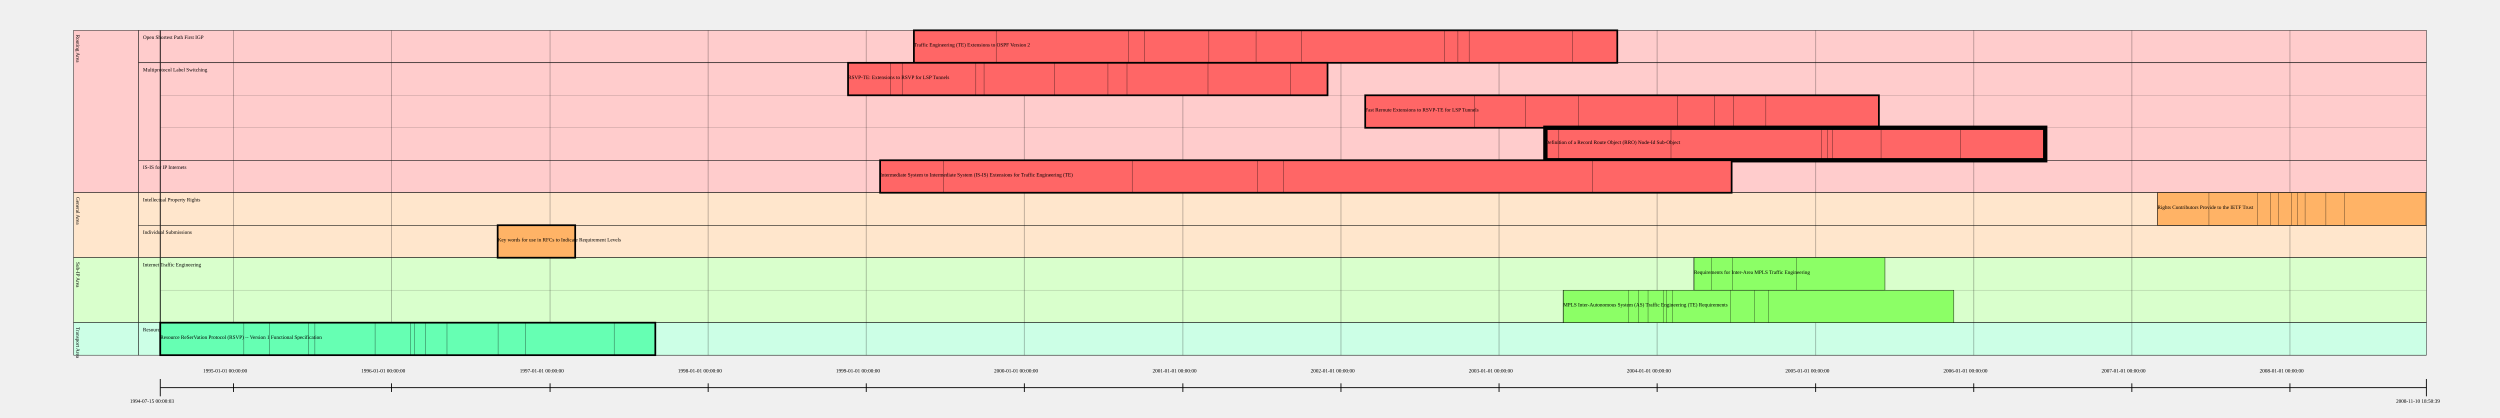
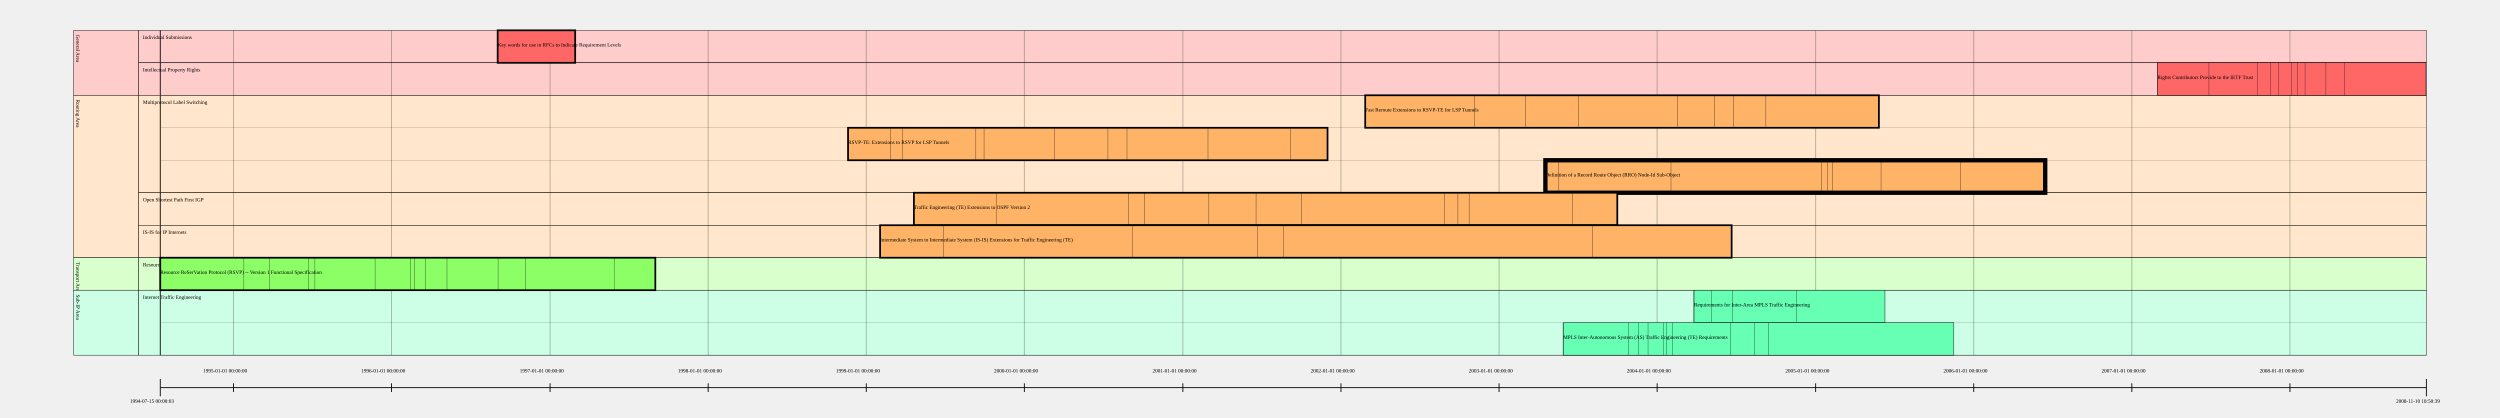
<svg xmlns="http://www.w3.org/2000/svg" baseProfile="full" height="965" version="1.1" width="5772">
  <defs />
-   <style type="text/css">.tooltip{width:30px; text-align:justify; word-break:break-all; white-space: normal;} .tooltip_bg{fill: white; opacity: 0.85</style>
-   <rect fill="#ffcccc" height="375" stroke="#000000" width="150" x="170" y="70" />
-   <text lengthAdjust="spacing" textLength="[150]" writing-mode="tb" x="180" y="80">Routing Area</text>
-   <rect fill="#ffe6cc" height="150" stroke="#000000" width="150" x="170" y="445" />
-   <text lengthAdjust="spacing" textLength="[150]" writing-mode="tb" x="180" y="455">General Area</text>
-   <rect fill="#d9ffcc" height="150" stroke="#000000" width="150" x="170" y="595" />
-   <text lengthAdjust="spacing" textLength="[150]" writing-mode="tb" x="180" y="605">Sub-IP Area</text>
-   <rect fill="#ccffe6" height="75" stroke="#000000" width="150" x="170" y="745" />
-   <text lengthAdjust="spacing" textLength="[150]" writing-mode="tb" x="180" y="755">Transport Area</text>
+   <style type="text/css">.tooltip{width:30px; text-align:justify; word-break:break-all; white-space:pre-wrap}.tooltip_bg{fill: white; opacity: 0.85}</style>
+   <rect fill="#ffcccc" height="150" stroke="#000000" width="150" x="170" y="70" />
+   <text lengthAdjust="spacing" textLength="150" writing-mode="tb" x="180" y="80">General Area</text>
+   <rect fill="#ffe6cc" height="375" stroke="#000000" width="150" x="170" y="220" />
+   <text lengthAdjust="spacing" textLength="150" writing-mode="tb" x="180" y="230">Routing Area</text>
+   <rect fill="#d9ffcc" height="75" stroke="#000000" width="150" x="170" y="595" />
+   <text lengthAdjust="spacing" textLength="150" writing-mode="tb" x="180" y="605">Transport Area</text>
+   <rect fill="#ccffe6" height="150" stroke="#000000" width="150" x="170" y="670" />
+   <text lengthAdjust="spacing" textLength="150" writing-mode="tb" x="180" y="680">Sub-IP Area</text>
  <rect fill="#ffcccc" height="75" stroke="#000000" width="5282" x="320" y="70" />
-   <text lengthAdjust="spacing" textLength="[150]" x="330" y="90">Open Shortest Path First IGP</text>
+   <text lengthAdjust="spacing" textLength="150" x="330" y="90">Individual Submissions</text>
  <line stroke="#000000" stroke-width="2" x1="370" x2="370" y1="70" y2="145" />
-   <rect fill="#ffcccc" height="225" stroke="#000000" width="5282" x="320" y="145" />
-   <text lengthAdjust="spacing" textLength="[150]" x="330" y="165">Multiprotocol Label Switching</text>
-   <line stroke="#000000" stroke-width="2" x1="370" x2="370" y1="145" y2="370" />
-   <rect fill="#ffcccc" height="75" stroke="#000000" width="5282" x="320" y="370" />
-   <text lengthAdjust="spacing" textLength="[150]" x="330" y="390">IS-IS for IP Internets</text>
-   <line stroke="#000000" stroke-width="2" x1="370" x2="370" y1="370" y2="445" />
+   <rect fill="#ffcccc" height="75" stroke="#000000" width="5282" x="320" y="145" />
+   <text lengthAdjust="spacing" textLength="150" x="330" y="165">Intellectual Property Rights</text>
+   <line stroke="#000000" stroke-width="2" x1="370" x2="370" y1="145" y2="220" />
+   <rect fill="#ffe6cc" height="225" stroke="#000000" width="5282" x="320" y="220" />
+   <text lengthAdjust="spacing" textLength="150" x="330" y="240">Multiprotocol Label Switching</text>
+   <line stroke="#000000" stroke-width="2" x1="370" x2="370" y1="220" y2="445" />
  <rect fill="#ffe6cc" height="75" stroke="#000000" width="5282" x="320" y="445" />
-   <text lengthAdjust="spacing" textLength="[150]" x="330" y="465">Intellectual Property Rights</text>
+   <text lengthAdjust="spacing" textLength="150" x="330" y="465">Open Shortest Path First IGP</text>
  <line stroke="#000000" stroke-width="2" x1="370" x2="370" y1="445" y2="520" />
  <rect fill="#ffe6cc" height="75" stroke="#000000" width="5282" x="320" y="520" />
-   <text lengthAdjust="spacing" textLength="[150]" x="330" y="540">Individual Submissions</text>
+   <text lengthAdjust="spacing" textLength="150" x="330" y="540">IS-IS for IP Internets</text>
  <line stroke="#000000" stroke-width="2" x1="370" x2="370" y1="520" y2="595" />
-   <rect fill="#d9ffcc" height="150" stroke="#000000" width="5282" x="320" y="595" />
-   <text lengthAdjust="spacing" textLength="[150]" x="330" y="615">Internet Traffic Engineering</text>
-   <line stroke="#000000" stroke-width="2" x1="370" x2="370" y1="595" y2="745" />
-   <rect fill="#ccffe6" height="75" stroke="#000000" width="5282" x="320" y="745" />
-   <text lengthAdjust="spacing" textLength="[150]" x="330" y="765">Resource Reservation Setup Protocol</text>
-   <line stroke="#000000" stroke-width="2" x1="370" x2="370" y1="745" y2="820" />
+   <rect fill="#d9ffcc" height="75" stroke="#000000" width="5282" x="320" y="595" />
+   <text lengthAdjust="spacing" textLength="150" x="330" y="615">Resource Reservation Setup Protocol</text>
+   <line stroke="#000000" stroke-width="2" x1="370" x2="370" y1="595" y2="670" />
+   <rect fill="#ccffe6" height="150" stroke="#000000" width="5282" x="320" y="670" />
+   <text lengthAdjust="spacing" textLength="150" x="330" y="690">Internet Traffic Engineering</text>
+   <line stroke="#000000" stroke-width="2" x1="370" x2="370" y1="670" y2="820" />
  <line stroke="#000000" stroke-width="2" x1="370" x2="5602" y1="895" y2="895" />
  <line stroke="#000000" stroke-width="2" x1="370" x2="370" y1="915" y2="875" />
  <line stroke="#000000" stroke-width="2" x1="5602" x2="5602" y1="915" y2="875" />
  <text x="300" y="930">1994-07-15 00:00:03</text>
  <text x="5532" y="930">2008-11-10 18:50:39</text>
  <line stroke="#111111" stroke-opacity="0.3" stroke-width="2" x1="539" x2="539" y1="820" y2="70" />
  <line stroke="#000000" stroke-width="2" x1="539" x2="539" y1="905" y2="885" />
  <text x="469" y="860">1995-01-01 00:00:00</text>
  <line stroke="#111111" stroke-opacity="0.3" stroke-width="2" x1="904" x2="904" y1="820" y2="70" />
  <line stroke="#000000" stroke-width="2" x1="904" x2="904" y1="905" y2="885" />
  <text x="834" y="860">1996-01-01 00:00:00</text>
  <line stroke="#111111" stroke-opacity="0.3" stroke-width="2" x1="1270" x2="1270" y1="820" y2="70" />
  <line stroke="#000000" stroke-width="2" x1="1270" x2="1270" y1="905" y2="885" />
  <text x="1200" y="860">1997-01-01 00:00:00</text>
  <line stroke="#111111" stroke-opacity="0.3" stroke-width="2" x1="1635" x2="1635" y1="820" y2="70" />
  <line stroke="#000000" stroke-width="2" x1="1635" x2="1635" y1="905" y2="885" />
  <text x="1565" y="860">1998-01-01 00:00:00</text>
  <line stroke="#111111" stroke-opacity="0.3" stroke-width="2" x1="2000" x2="2000" y1="820" y2="70" />
  <line stroke="#000000" stroke-width="2" x1="2000" x2="2000" y1="905" y2="885" />
  <text x="1930" y="860">1999-01-01 00:00:00</text>
  <line stroke="#111111" stroke-opacity="0.3" stroke-width="2" x1="2365" x2="2365" y1="820" y2="70" />
  <line stroke="#000000" stroke-width="2" x1="2365" x2="2365" y1="905" y2="885" />
  <text x="2295" y="860">2000-01-01 00:00:00</text>
  <line stroke="#111111" stroke-opacity="0.3" stroke-width="2" x1="2731" x2="2731" y1="820" y2="70" />
  <line stroke="#000000" stroke-width="2" x1="2731" x2="2731" y1="905" y2="885" />
  <text x="2661" y="860">2001-01-01 00:00:00</text>
  <line stroke="#111111" stroke-opacity="0.3" stroke-width="2" x1="3096" x2="3096" y1="820" y2="70" />
  <line stroke="#000000" stroke-width="2" x1="3096" x2="3096" y1="905" y2="885" />
  <text x="3026" y="860">2002-01-01 00:00:00</text>
  <line stroke="#111111" stroke-opacity="0.3" stroke-width="2" x1="3461" x2="3461" y1="820" y2="70" />
  <line stroke="#000000" stroke-width="2" x1="3461" x2="3461" y1="905" y2="885" />
  <text x="3391" y="860">2003-01-01 00:00:00</text>
  <line stroke="#111111" stroke-opacity="0.3" stroke-width="2" x1="3826" x2="3826" y1="820" y2="70" />
  <line stroke="#000000" stroke-width="2" x1="3826" x2="3826" y1="905" y2="885" />
  <text x="3756" y="860">2004-01-01 00:00:00</text>
  <line stroke="#111111" stroke-opacity="0.3" stroke-width="2" x1="4192" x2="4192" y1="820" y2="70" />
  <line stroke="#000000" stroke-width="2" x1="4192" x2="4192" y1="905" y2="885" />
  <text x="4122" y="860">2005-01-01 00:00:00</text>
  <line stroke="#111111" stroke-opacity="0.3" stroke-width="2" x1="4557" x2="4557" y1="820" y2="70" />
  <line stroke="#000000" stroke-width="2" x1="4557" x2="4557" y1="905" y2="885" />
  <text x="4487" y="860">2006-01-01 00:00:00</text>
  <line stroke="#111111" stroke-opacity="0.3" stroke-width="2" x1="4922" x2="4922" y1="820" y2="70" />
  <line stroke="#000000" stroke-width="2" x1="4922" x2="4922" y1="905" y2="885" />
  <text x="4852" y="860">2007-01-01 00:00:00</text>
  <line stroke="#111111" stroke-opacity="0.3" stroke-width="2" x1="5287" x2="5287" y1="820" y2="70" />
  <line stroke="#000000" stroke-width="2" x1="5287" x2="5287" y1="905" y2="885" />
  <text x="5217" y="860">2008-01-01 00:00:00</text>
-   <rect fill="#ff6666" height="75" stroke="#000000" stroke-dasharray="10, 0" stroke-width="4" title="Abstract: This document describes extensions to the OSPF protocol version 2 to support intra-area Traffic Engineering (TE), using Opaque Link State Advertisements." width="1624" x="2110" y="70" />
-   <line stroke="#000000" stroke-opacity="0.67" stroke-width="1" x1="3630" x2="3630" y1="145" y2="70" />
-   <line stroke="#000000" stroke-opacity="0.67" stroke-width="1" x1="3392" x2="3392" y1="145" y2="70" />
-   <line stroke="#000000" stroke-opacity="0.67" stroke-width="1" x1="3366" x2="3366" y1="145" y2="70" />
-   <line stroke="#000000" stroke-opacity="0.67" stroke-width="1" x1="3335" x2="3335" y1="145" y2="70" />
-   <line stroke="#000000" stroke-opacity="0.67" stroke-width="1" x1="3005" x2="3005" y1="145" y2="70" />
-   <line stroke="#000000" stroke-opacity="0.67" stroke-width="1" x1="2900" x2="2900" y1="145" y2="70" />
-   <line stroke="#000000" stroke-opacity="0.67" stroke-width="1" x1="2791" x2="2791" y1="145" y2="70" />
-   <line stroke="#000000" stroke-opacity="0.67" stroke-width="1" x1="2643" x2="2643" y1="145" y2="70" />
-   <line stroke="#000000" stroke-opacity="0.67" stroke-width="1" x1="2605" x2="2605" y1="145" y2="70" />
-   <line stroke="#000000" stroke-opacity="0.67" stroke-width="1" x1="2300" x2="2300" y1="145" y2="70" />
-   <line stroke="#000000" stroke-opacity="0.67" stroke-width="1" x1="2110" x2="2110" y1="145" y2="70" />
-   <text lengthAdjust="spacingAndGlyphs" textLength="1624" x="2110" y="107.5">Traffic Engineering (TE) Extensions to OSPF Version 2</text>
+   <rect fill="#ff6666" height="75" stroke="#000000" stroke-width="4" width="179" x="1149" y="70" />
+   <line stroke="#000000" stroke-opacity="0.67" stroke-width="1" x1="1149" x2="1149" y1="145" y2="70" />
+   <text lengthAdjust="spacingAndGlyphs" textLength="179" x="1149" y="107.5">Key words for use in RFCs to Indicate Requirement Levels</text>
  <line stroke="#111111" stroke-opacity="0.3" stroke-width="1" x1="370" x2="5602" y1="145" y2="145" />
-   <rect fill="#ff6666" height="75" stroke="#000000" stroke-dasharray="10, 0" stroke-width="4" title="Abstract: This document describes the use of RSVP (Resource Reservation Protocol), including all the necessary extensions, to establish label-switched paths (LSPs) in MPLS (Multi-Protocol Label Switching).  Since the flow along an LSP is completely identified by the label applied at the ingress node of the path, these paths may be treated as tunnels.  A key application of LSP tunnels is traffic engineering with MPLS as specified in RFC 2702. [STANDARDS-TRACK]" width="1107" x="1958" y="145" />
-   <line stroke="#000000" stroke-opacity="0.67" stroke-width="1" x1="2980" x2="2980" y1="220" y2="145" />
-   <line stroke="#000000" stroke-opacity="0.67" stroke-width="1" x1="2789" x2="2789" y1="220" y2="145" />
-   <line stroke="#000000" stroke-opacity="0.67" stroke-width="1" x1="2602" x2="2602" y1="220" y2="145" />
-   <line stroke="#000000" stroke-opacity="0.67" stroke-width="1" x1="2558" x2="2558" y1="220" y2="145" />
-   <line stroke="#000000" stroke-opacity="0.67" stroke-width="1" x1="2434" x2="2434" y1="220" y2="145" />
-   <line stroke="#000000" stroke-opacity="0.67" stroke-width="1" x1="2272" x2="2272" y1="220" y2="145" />
-   <line stroke="#000000" stroke-opacity="0.67" stroke-width="1" x1="2253" x2="2253" y1="220" y2="145" />
-   <line stroke="#000000" stroke-opacity="0.67" stroke-width="1" x1="2083" x2="2083" y1="220" y2="145" />
-   <line stroke="#000000" stroke-opacity="0.67" stroke-width="1" x1="2056" x2="2056" y1="220" y2="145" />
-   <line stroke="#000000" stroke-opacity="0.67" stroke-width="1" x1="1958" x2="1958" y1="220" y2="145" />
-   <text lengthAdjust="spacingAndGlyphs" textLength="1107" x="1958" y="182.5">RSVP-TE: Extensions to RSVP for LSP Tunnels</text>
+   <rect fill="#ff6666" height="75" stroke="#000000" stroke-width="1" width="620" x="4981" y="145" />
+   <line stroke="#000000" stroke-opacity="0.67" stroke-width="1" x1="5413" x2="5413" y1="220" y2="145" />
+   <line stroke="#000000" stroke-opacity="0.67" stroke-width="1" x1="5370" x2="5370" y1="220" y2="145" />
+   <line stroke="#000000" stroke-opacity="0.67" stroke-width="1" x1="5322" x2="5322" y1="220" y2="145" />
+   <line stroke="#000000" stroke-opacity="0.67" stroke-width="1" x1="5305" x2="5305" y1="220" y2="145" />
+   <line stroke="#000000" stroke-opacity="0.67" stroke-width="1" x1="5291" x2="5291" y1="220" y2="145" />
+   <line stroke="#000000" stroke-opacity="0.67" stroke-width="1" x1="5260" x2="5260" y1="220" y2="145" />
+   <line stroke="#000000" stroke-opacity="0.67" stroke-width="1" x1="5242" x2="5242" y1="220" y2="145" />
+   <line stroke="#000000" stroke-opacity="0.67" stroke-width="1" x1="5212" x2="5212" y1="220" y2="145" />
+   <line stroke="#000000" stroke-opacity="0.67" stroke-width="1" x1="5100" x2="5100" y1="220" y2="145" />
+   <line stroke="#000000" stroke-opacity="0.67" stroke-width="1" x1="4981" x2="4981" y1="220" y2="145" />
+   <text lengthAdjust="spacingAndGlyphs" textLength="620" x="4981" y="182.5">Rights Contributors Provide to the IETF Trust</text>
  <line stroke="#111111" stroke-opacity="0.3" stroke-width="1" x1="370" x2="5602" y1="220" y2="220" />
-   <rect fill="#ff6666" height="75" stroke="#000000" stroke-dasharray="10, 0" stroke-width="4" title="Abstract: This document defines RSVP-TE extensions to establish backup label-switched path (LSP) tunnels for local repair of LSP tunnels. These mechanisms enable the re-direction of traffic onto backup LSP tunnels in 10s of milliseconds, in the event of a failure." width="1186" x="3152" y="220" />
+   <rect fill="#ffb366" height="75" stroke="#000000" stroke-width="4" width="1186" x="3152" y="220" />
  <line stroke="#000000" stroke-opacity="0.67" stroke-width="1" x1="4077" x2="4077" y1="295" y2="220" />
  <line stroke="#000000" stroke-opacity="0.67" stroke-width="1" x1="4002" x2="4002" y1="295" y2="220" />
  <line stroke="#000000" stroke-opacity="0.67" stroke-width="1" x1="3958" x2="3958" y1="295" y2="220" />
  <line stroke="#000000" stroke-opacity="0.67" stroke-width="1" x1="3873" x2="3873" y1="295" y2="220" />
  <line stroke="#000000" stroke-opacity="0.67" stroke-width="1" x1="3644" x2="3644" y1="295" y2="220" />
  <line stroke="#000000" stroke-opacity="0.67" stroke-width="1" x1="3522" x2="3522" y1="295" y2="220" />
  <line stroke="#000000" stroke-opacity="0.67" stroke-width="1" x1="3405" x2="3405" y1="295" y2="220" />
  <line stroke="#000000" stroke-opacity="0.67" stroke-width="1" x1="3152" x2="3152" y1="295" y2="220" />
  <text lengthAdjust="spacingAndGlyphs" textLength="1186" x="3152" y="257.5">Fast Reroute Extensions to RSVP-TE for LSP Tunnels</text>
  <line stroke="#111111" stroke-opacity="0.3" stroke-width="1" x1="370" x2="5602" y1="295" y2="295" />
-   <rect fill="#ff6666" height="75" stroke="#000000" stroke-dasharray="10, 0" stroke-width="10" title="Abstract: In the context of MPLS TE Fast Reroute, the Merge Point (MP) address is required at the Point of Local Repair (PLR) in order to select a backup tunnel intersecting a fast reroutable Traffic Engineering Label Switched Path (TE LSP) on a downstream Label Switching Router (LSR).  However, existing protocol mechanisms are not sufficient to find an MP address in multi-domain routing networks where a domain is defined as an Interior Gateway Protocol (IGP) area or an Autonomous System (AS).  Hence, the current MPLS Fast Reroute mechanism cannot be used in order to protect inter-domain TE LSPs from a failure of an Area Border Router (ABR) or Autonomous System Border Router (ASBR).  This document specifies the use of existing Record Route Object (RRO) IPv4 and IPv6 sub-objects (with a new flag defined) thus defining the node-id sub-object in order to solve this issue.  The MPLS Fast Reroute mechanism mentioned in this document refers to the &quot;Facility backup&quot; MPLS TE Fast Reroute method. [STANDARDS-TRACK]" width="1154" x="3568" y="295" />
-   <line stroke="#000000" stroke-opacity="0.67" stroke-width="1" x1="4527" x2="4527" y1="370" y2="295" />
-   <line stroke="#000000" stroke-opacity="0.67" stroke-width="1" x1="4343" x2="4343" y1="370" y2="295" />
-   <line stroke="#000000" stroke-opacity="0.67" stroke-width="1" x1="4231" x2="4231" y1="370" y2="295" />
-   <line stroke="#000000" stroke-opacity="0.67" stroke-width="1" x1="4220" x2="4220" y1="370" y2="295" />
-   <line stroke="#000000" stroke-opacity="0.67" stroke-width="1" x1="4206" x2="4206" y1="370" y2="295" />
-   <line stroke="#000000" stroke-opacity="0.67" stroke-width="1" x1="3858" x2="3858" y1="370" y2="295" />
-   <line stroke="#000000" stroke-opacity="0.67" stroke-width="1" x1="3599" x2="3599" y1="370" y2="295" />
-   <line stroke="#000000" stroke-opacity="0.67" stroke-width="1" x1="3568" x2="3568" y1="370" y2="295" />
-   <text lengthAdjust="spacingAndGlyphs" textLength="1154" x="3568" y="332.5">Definition of a Record Route Object (RRO) Node-Id Sub-Object</text>
+   <rect fill="#ffb366" height="75" stroke="#000000" stroke-width="4" width="1107" x="1958" y="295" />
+   <line stroke="#000000" stroke-opacity="0.67" stroke-width="1" x1="2980" x2="2980" y1="370" y2="295" />
+   <line stroke="#000000" stroke-opacity="0.67" stroke-width="1" x1="2789" x2="2789" y1="370" y2="295" />
+   <line stroke="#000000" stroke-opacity="0.67" stroke-width="1" x1="2602" x2="2602" y1="370" y2="295" />
+   <line stroke="#000000" stroke-opacity="0.67" stroke-width="1" x1="2558" x2="2558" y1="370" y2="295" />
+   <line stroke="#000000" stroke-opacity="0.67" stroke-width="1" x1="2434" x2="2434" y1="370" y2="295" />
+   <line stroke="#000000" stroke-opacity="0.67" stroke-width="1" x1="2272" x2="2272" y1="370" y2="295" />
+   <line stroke="#000000" stroke-opacity="0.67" stroke-width="1" x1="2253" x2="2253" y1="370" y2="295" />
+   <line stroke="#000000" stroke-opacity="0.67" stroke-width="1" x1="2083" x2="2083" y1="370" y2="295" />
+   <line stroke="#000000" stroke-opacity="0.67" stroke-width="1" x1="2056" x2="2056" y1="370" y2="295" />
+   <line stroke="#000000" stroke-opacity="0.67" stroke-width="1" x1="1958" x2="1958" y1="370" y2="295" />
+   <text lengthAdjust="spacingAndGlyphs" textLength="1107" x="1958" y="332.5">RSVP-TE: Extensions to RSVP for LSP Tunnels</text>
  <line stroke="#111111" stroke-opacity="0.3" stroke-width="1" x1="370" x2="5602" y1="370" y2="370" />
-   <rect fill="#ff6666" height="75" stroke="#000000" stroke-dasharray="10, 0" stroke-width="4" title="Abstract: This document describes extensions to the Intermediate System to Intermediate System (IS-IS) protocol to support Traffic Engineering (TE).  This document extends the IS-IS protocol by specifying new information that an Intermediate System (router) can place in Link State Protocol (LSP) Data Units.  This information describes additional details regarding the state of the network that are useful for traffic engineering computations.  This memo provides information for the Internet community." width="1966" x="2032" y="370" />
-   <line stroke="#000000" stroke-opacity="0.67" stroke-width="1" x1="3677" x2="3677" y1="445" y2="370" />
-   <line stroke="#000000" stroke-opacity="0.67" stroke-width="1" x1="2963" x2="2963" y1="445" y2="370" />
-   <line stroke="#000000" stroke-opacity="0.67" stroke-width="1" x1="2903" x2="2903" y1="445" y2="370" />
-   <line stroke="#000000" stroke-opacity="0.67" stroke-width="1" x1="2614" x2="2614" y1="445" y2="370" />
-   <line stroke="#000000" stroke-opacity="0.67" stroke-width="1" x1="2178" x2="2178" y1="445" y2="370" />
-   <line stroke="#000000" stroke-opacity="0.67" stroke-width="1" x1="2032" x2="2032" y1="445" y2="370" />
-   <text lengthAdjust="spacingAndGlyphs" textLength="1966" x="2032" y="407.5">Intermediate System to Intermediate System (IS-IS) Extensions for Traffic Engineering (TE)</text>
+   <rect fill="#ffb366" height="75" stroke="#000000" stroke-width="10" width="1154" x="3568" y="370" />
+   <line stroke="#000000" stroke-opacity="0.67" stroke-width="1" x1="4527" x2="4527" y1="445" y2="370" />
+   <line stroke="#000000" stroke-opacity="0.67" stroke-width="1" x1="4343" x2="4343" y1="445" y2="370" />
+   <line stroke="#000000" stroke-opacity="0.67" stroke-width="1" x1="4231" x2="4231" y1="445" y2="370" />
+   <line stroke="#000000" stroke-opacity="0.67" stroke-width="1" x1="4220" x2="4220" y1="445" y2="370" />
+   <line stroke="#000000" stroke-opacity="0.67" stroke-width="1" x1="4206" x2="4206" y1="445" y2="370" />
+   <line stroke="#000000" stroke-opacity="0.67" stroke-width="1" x1="3858" x2="3858" y1="445" y2="370" />
+   <line stroke="#000000" stroke-opacity="0.67" stroke-width="1" x1="3599" x2="3599" y1="445" y2="370" />
+   <line stroke="#000000" stroke-opacity="0.67" stroke-width="1" x1="3568" x2="3568" y1="445" y2="370" />
+   <text lengthAdjust="spacingAndGlyphs" textLength="1154" x="3568" y="407.5">Definition of a Record Route Object (RRO) Node-Id Sub-Object</text>
  <line stroke="#111111" stroke-opacity="0.3" stroke-width="1" x1="370" x2="5602" y1="445" y2="445" />
-   <rect fill="#ffb366" height="75" stroke="#000000" stroke-dasharray="10, 0" stroke-width="1" title="Abstract: The IETF policies about rights in Contributions to the IETF are designed to ensure that such Contributions can be made available to the IETF and Internet communities while permitting the authors to retain as many rights as possible.  This memo details the IETF policies on rights in Contributions to the IETF.  It also describes the objectives that the policies are designed to meet.  This memo obsoletes RFCs 3978 and 4748 and, with BCP 79 and RFC 5377, replaces Section 10 of RFC 2026.  This document specifies an Internet Best Current Practices for the Internet Community, and requests discussion and suggestions for improvements." width="620" x="4981" y="445" />
-   <line stroke="#000000" stroke-opacity="0.67" stroke-width="1" x1="5413" x2="5413" y1="520" y2="445" />
-   <line stroke="#000000" stroke-opacity="0.67" stroke-width="1" x1="5370" x2="5370" y1="520" y2="445" />
-   <line stroke="#000000" stroke-opacity="0.67" stroke-width="1" x1="5322" x2="5322" y1="520" y2="445" />
-   <line stroke="#000000" stroke-opacity="0.67" stroke-width="1" x1="5305" x2="5305" y1="520" y2="445" />
-   <line stroke="#000000" stroke-opacity="0.67" stroke-width="1" x1="5291" x2="5291" y1="520" y2="445" />
-   <line stroke="#000000" stroke-opacity="0.67" stroke-width="1" x1="5260" x2="5260" y1="520" y2="445" />
-   <line stroke="#000000" stroke-opacity="0.67" stroke-width="1" x1="5242" x2="5242" y1="520" y2="445" />
-   <line stroke="#000000" stroke-opacity="0.67" stroke-width="1" x1="5212" x2="5212" y1="520" y2="445" />
-   <line stroke="#000000" stroke-opacity="0.67" stroke-width="1" x1="5100" x2="5100" y1="520" y2="445" />
-   <line stroke="#000000" stroke-opacity="0.67" stroke-width="1" x1="4981" x2="4981" y1="520" y2="445" />
-   <text lengthAdjust="spacingAndGlyphs" textLength="620" x="4981" y="482.5">Rights Contributors Provide to the IETF Trust</text>
+   <rect fill="#ffb366" height="75" stroke="#000000" stroke-width="4" width="1624" x="2110" y="445" />
+   <line stroke="#000000" stroke-opacity="0.67" stroke-width="1" x1="3630" x2="3630" y1="520" y2="445" />
+   <line stroke="#000000" stroke-opacity="0.67" stroke-width="1" x1="3392" x2="3392" y1="520" y2="445" />
+   <line stroke="#000000" stroke-opacity="0.67" stroke-width="1" x1="3366" x2="3366" y1="520" y2="445" />
+   <line stroke="#000000" stroke-opacity="0.67" stroke-width="1" x1="3335" x2="3335" y1="520" y2="445" />
+   <line stroke="#000000" stroke-opacity="0.67" stroke-width="1" x1="3005" x2="3005" y1="520" y2="445" />
+   <line stroke="#000000" stroke-opacity="0.67" stroke-width="1" x1="2900" x2="2900" y1="520" y2="445" />
+   <line stroke="#000000" stroke-opacity="0.67" stroke-width="1" x1="2791" x2="2791" y1="520" y2="445" />
+   <line stroke="#000000" stroke-opacity="0.67" stroke-width="1" x1="2643" x2="2643" y1="520" y2="445" />
+   <line stroke="#000000" stroke-opacity="0.67" stroke-width="1" x1="2605" x2="2605" y1="520" y2="445" />
+   <line stroke="#000000" stroke-opacity="0.67" stroke-width="1" x1="2300" x2="2300" y1="520" y2="445" />
+   <line stroke="#000000" stroke-opacity="0.67" stroke-width="1" x1="2110" x2="2110" y1="520" y2="445" />
+   <text lengthAdjust="spacingAndGlyphs" textLength="1624" x="2110" y="482.5">Traffic Engineering (TE) Extensions to OSPF Version 2</text>
  <line stroke="#111111" stroke-opacity="0.3" stroke-width="1" x1="370" x2="5602" y1="520" y2="520" />
-   <rect fill="#ffb366" height="75" stroke="#000000" stroke-dasharray="10, 0" stroke-width="4" title="Abstract: In many standards track documents several words are used to signify the requirements in the specification.  These words are often capitalized.  This document defines these words as they should be interpreted in IETF documents.  This document specifies an Internet Best Current Practices for the Internet Community, and requests discussion and suggestions for improvements." width="179" x="1149" y="520" />
-   <line stroke="#000000" stroke-opacity="0.67" stroke-width="1" x1="1149" x2="1149" y1="595" y2="520" />
-   <text lengthAdjust="spacingAndGlyphs" textLength="179" x="1149" y="557.5">Key words for use in RFCs to Indicate Requirement Levels</text>
+   <rect fill="#ffb366" height="75" stroke="#000000" stroke-width="4" width="1966" x="2032" y="520" />
+   <line stroke="#000000" stroke-opacity="0.67" stroke-width="1" x1="3677" x2="3677" y1="595" y2="520" />
+   <line stroke="#000000" stroke-opacity="0.67" stroke-width="1" x1="2963" x2="2963" y1="595" y2="520" />
+   <line stroke="#000000" stroke-opacity="0.67" stroke-width="1" x1="2903" x2="2903" y1="595" y2="520" />
+   <line stroke="#000000" stroke-opacity="0.67" stroke-width="1" x1="2614" x2="2614" y1="595" y2="520" />
+   <line stroke="#000000" stroke-opacity="0.67" stroke-width="1" x1="2178" x2="2178" y1="595" y2="520" />
+   <line stroke="#000000" stroke-opacity="0.67" stroke-width="1" x1="2032" x2="2032" y1="595" y2="520" />
+   <text lengthAdjust="spacingAndGlyphs" textLength="1966" x="2032" y="557.5">Intermediate System to Intermediate System (IS-IS) Extensions for Traffic Engineering (TE)</text>
  <line stroke="#111111" stroke-opacity="0.3" stroke-width="1" x1="370" x2="5602" y1="595" y2="595" />
-   <rect fill="#8cff66" height="75" stroke="#000000" stroke-dasharray="10, 0" stroke-width="1" title="Abstract: This document lists a detailed set of functional requirements for the support of inter-area MPLS Traffic Engineering (inter-area MPLS TE).  It is intended that solutions that specify procedures and protocol extensions for inter-area MPLS TE satisfy these requirements.  This memo provides information for the Internet community." width="441" x="3911" y="595" />
-   <line stroke="#000000" stroke-opacity="0.67" stroke-width="1" x1="4148" x2="4148" y1="670" y2="595" />
-   <line stroke="#000000" stroke-opacity="0.67" stroke-width="1" x1="4000" x2="4000" y1="670" y2="595" />
-   <line stroke="#000000" stroke-opacity="0.67" stroke-width="1" x1="3951" x2="3951" y1="670" y2="595" />
-   <line stroke="#000000" stroke-opacity="0.67" stroke-width="1" x1="3911" x2="3911" y1="670" y2="595" />
-   <text lengthAdjust="spacingAndGlyphs" textLength="441" x="3911" y="632.5">Requirements for Inter-Area MPLS Traffic Engineering</text>
+   <rect fill="#8cff66" height="75" stroke="#000000" stroke-width="4" width="1143" x="370" y="595" />
+   <line stroke="#000000" stroke-opacity="0.67" stroke-width="1" x1="1418" x2="1418" y1="670" y2="595" />
+   <line stroke="#000000" stroke-opacity="0.67" stroke-width="1" x1="1213" x2="1213" y1="670" y2="595" />
+   <line stroke="#000000" stroke-opacity="0.67" stroke-width="1" x1="1150" x2="1150" y1="670" y2="595" />
+   <line stroke="#000000" stroke-opacity="0.67" stroke-width="1" x1="1032" x2="1032" y1="670" y2="595" />
+   <line stroke="#000000" stroke-opacity="0.67" stroke-width="1" x1="982" x2="982" y1="670" y2="595" />
+   <line stroke="#000000" stroke-opacity="0.67" stroke-width="1" x1="957" x2="957" y1="670" y2="595" />
+   <line stroke="#000000" stroke-opacity="0.67" stroke-width="1" x1="948" x2="948" y1="670" y2="595" />
+   <line stroke="#000000" stroke-opacity="0.67" stroke-width="1" x1="866" x2="866" y1="670" y2="595" />
+   <line stroke="#000000" stroke-opacity="0.67" stroke-width="1" x1="727" x2="727" y1="670" y2="595" />
+   <line stroke="#000000" stroke-opacity="0.67" stroke-width="1" x1="712" x2="712" y1="670" y2="595" />
+   <line stroke="#000000" stroke-opacity="0.67" stroke-width="1" x1="622" x2="622" y1="670" y2="595" />
+   <line stroke="#000000" stroke-opacity="0.67" stroke-width="1" x1="563" x2="563" y1="670" y2="595" />
+   <line stroke="#000000" stroke-opacity="0.67" stroke-width="1" x1="370" x2="370" y1="670" y2="595" />
+   <text lengthAdjust="spacingAndGlyphs" textLength="1143" x="370" y="632.5">Resource ReSerVation Protocol (RSVP) -- Version 1 Functional Specification</text>
  <line stroke="#111111" stroke-opacity="0.3" stroke-width="1" x1="370" x2="5602" y1="670" y2="670" />
-   <rect fill="#8cff66" height="75" stroke="#000000" stroke-dasharray="10, 0" stroke-width="1" title="Abstract: This document discusses requirements for the support of inter-AS MPLS Traffic Engineering (MPLS TE).  Its main objective is to present a set of requirements and scenarios which would result in general guidelines for the definition, selection, and specification development for any technical solution(s) meeting these requirements and supporting the scenarios.  This memo provides information for the Internet community." width="902" x="3609" y="670" />
-   <line stroke="#000000" stroke-opacity="0.67" stroke-width="1" x1="4083" x2="4083" y1="745" y2="670" />
-   <line stroke="#000000" stroke-opacity="0.67" stroke-width="1" x1="4051" x2="4051" y1="745" y2="670" />
-   <line stroke="#000000" stroke-opacity="0.67" stroke-width="1" x1="3995" x2="3995" y1="745" y2="670" />
-   <line stroke="#000000" stroke-opacity="0.67" stroke-width="1" x1="3862" x2="3862" y1="745" y2="670" />
-   <line stroke="#000000" stroke-opacity="0.67" stroke-width="1" x1="3847" x2="3847" y1="745" y2="670" />
-   <line stroke="#000000" stroke-opacity="0.67" stroke-width="1" x1="3840" x2="3840" y1="745" y2="670" />
-   <line stroke="#000000" stroke-opacity="0.67" stroke-width="1" x1="3805" x2="3805" y1="745" y2="670" />
-   <line stroke="#000000" stroke-opacity="0.67" stroke-width="1" x1="3783" x2="3783" y1="745" y2="670" />
-   <line stroke="#000000" stroke-opacity="0.67" stroke-width="1" x1="3760" x2="3760" y1="745" y2="670" />
-   <line stroke="#000000" stroke-opacity="0.67" stroke-width="1" x1="3609" x2="3609" y1="745" y2="670" />
-   <text lengthAdjust="spacingAndGlyphs" textLength="902" x="3609" y="707.5">MPLS Inter-Autonomous System (AS) Traffic Engineering (TE) Requirements</text>
+   <rect fill="#66ffb3" height="75" stroke="#000000" stroke-width="1" width="441" x="3911" y="670" />
+   <line stroke="#000000" stroke-opacity="0.67" stroke-width="1" x1="4148" x2="4148" y1="745" y2="670" />
+   <line stroke="#000000" stroke-opacity="0.67" stroke-width="1" x1="4000" x2="4000" y1="745" y2="670" />
+   <line stroke="#000000" stroke-opacity="0.67" stroke-width="1" x1="3951" x2="3951" y1="745" y2="670" />
+   <line stroke="#000000" stroke-opacity="0.67" stroke-width="1" x1="3911" x2="3911" y1="745" y2="670" />
+   <text lengthAdjust="spacingAndGlyphs" textLength="441" x="3911" y="707.5">Requirements for Inter-Area MPLS Traffic Engineering</text>
  <line stroke="#111111" stroke-opacity="0.3" stroke-width="1" x1="370" x2="5602" y1="745" y2="745" />
-   <rect fill="#66ffb3" height="75" stroke="#000000" stroke-dasharray="10, 0" stroke-width="4" title="Abstract: This memo describes version 1 of RSVP, a resource reservation setup protocol designed for an integrated services Internet.  RSVP provides receiver-initiated setup of resource reservations for multicast or unicast data flows, with good scaling and robustness properties. [STANDARDS-TRACK]" width="1143" x="370" y="745" />
-   <line stroke="#000000" stroke-opacity="0.67" stroke-width="1" x1="1418" x2="1418" y1="820" y2="745" />
-   <line stroke="#000000" stroke-opacity="0.67" stroke-width="1" x1="1213" x2="1213" y1="820" y2="745" />
-   <line stroke="#000000" stroke-opacity="0.67" stroke-width="1" x1="1150" x2="1150" y1="820" y2="745" />
-   <line stroke="#000000" stroke-opacity="0.67" stroke-width="1" x1="1032" x2="1032" y1="820" y2="745" />
-   <line stroke="#000000" stroke-opacity="0.67" stroke-width="1" x1="982" x2="982" y1="820" y2="745" />
-   <line stroke="#000000" stroke-opacity="0.67" stroke-width="1" x1="957" x2="957" y1="820" y2="745" />
-   <line stroke="#000000" stroke-opacity="0.67" stroke-width="1" x1="948" x2="948" y1="820" y2="745" />
-   <line stroke="#000000" stroke-opacity="0.67" stroke-width="1" x1="866" x2="866" y1="820" y2="745" />
-   <line stroke="#000000" stroke-opacity="0.67" stroke-width="1" x1="727" x2="727" y1="820" y2="745" />
-   <line stroke="#000000" stroke-opacity="0.67" stroke-width="1" x1="712" x2="712" y1="820" y2="745" />
-   <line stroke="#000000" stroke-opacity="0.67" stroke-width="1" x1="622" x2="622" y1="820" y2="745" />
-   <line stroke="#000000" stroke-opacity="0.67" stroke-width="1" x1="563" x2="563" y1="820" y2="745" />
-   <line stroke="#000000" stroke-opacity="0.67" stroke-width="1" x1="370" x2="370" y1="820" y2="745" />
-   <text lengthAdjust="spacingAndGlyphs" textLength="1143" x="370" y="782.5">Resource ReSerVation Protocol (RSVP) -- Version 1 Functional Specification</text>
+   <rect fill="#66ffb3" height="75" stroke="#000000" stroke-width="1" width="902" x="3609" y="745" />
+   <line stroke="#000000" stroke-opacity="0.67" stroke-width="1" x1="4083" x2="4083" y1="820" y2="745" />
+   <line stroke="#000000" stroke-opacity="0.67" stroke-width="1" x1="4051" x2="4051" y1="820" y2="745" />
+   <line stroke="#000000" stroke-opacity="0.67" stroke-width="1" x1="3995" x2="3995" y1="820" y2="745" />
+   <line stroke="#000000" stroke-opacity="0.67" stroke-width="1" x1="3862" x2="3862" y1="820" y2="745" />
+   <line stroke="#000000" stroke-opacity="0.67" stroke-width="1" x1="3847" x2="3847" y1="820" y2="745" />
+   <line stroke="#000000" stroke-opacity="0.67" stroke-width="1" x1="3840" x2="3840" y1="820" y2="745" />
+   <line stroke="#000000" stroke-opacity="0.67" stroke-width="1" x1="3805" x2="3805" y1="820" y2="745" />
+   <line stroke="#000000" stroke-opacity="0.67" stroke-width="1" x1="3783" x2="3783" y1="820" y2="745" />
+   <line stroke="#000000" stroke-opacity="0.67" stroke-width="1" x1="3760" x2="3760" y1="820" y2="745" />
+   <line stroke="#000000" stroke-opacity="0.67" stroke-width="1" x1="3609" x2="3609" y1="820" y2="745" />
+   <text lengthAdjust="spacingAndGlyphs" textLength="902" x="3609" y="782.5">MPLS Inter-Autonomous System (AS) Traffic Engineering (TE) Requirements</text>
  <line stroke="#111111" stroke-opacity="0.3" stroke-width="1" x1="370" x2="5602" y1="820" y2="820" />
-   <rect class="tooltip_bg" id="tooltip_bg" x="0" y="0" rx="4" ry="4" width="300px" height="16" visibility="hidden" />
-   <text class="tooltip" id="tooltip" x="0" y="0" width="300px" visibility="hidden">Tooltip</text>
+   <rect height="1" id="tooltip_bg" rx="4" ry="4" visibility="hidden" width="1" x="0" y="0" />
+   <text id="draft" visibility="hidden">Draft:</text>
+   <text id="abstract" visibility="hidden">Abstract:</text>
</svg>
